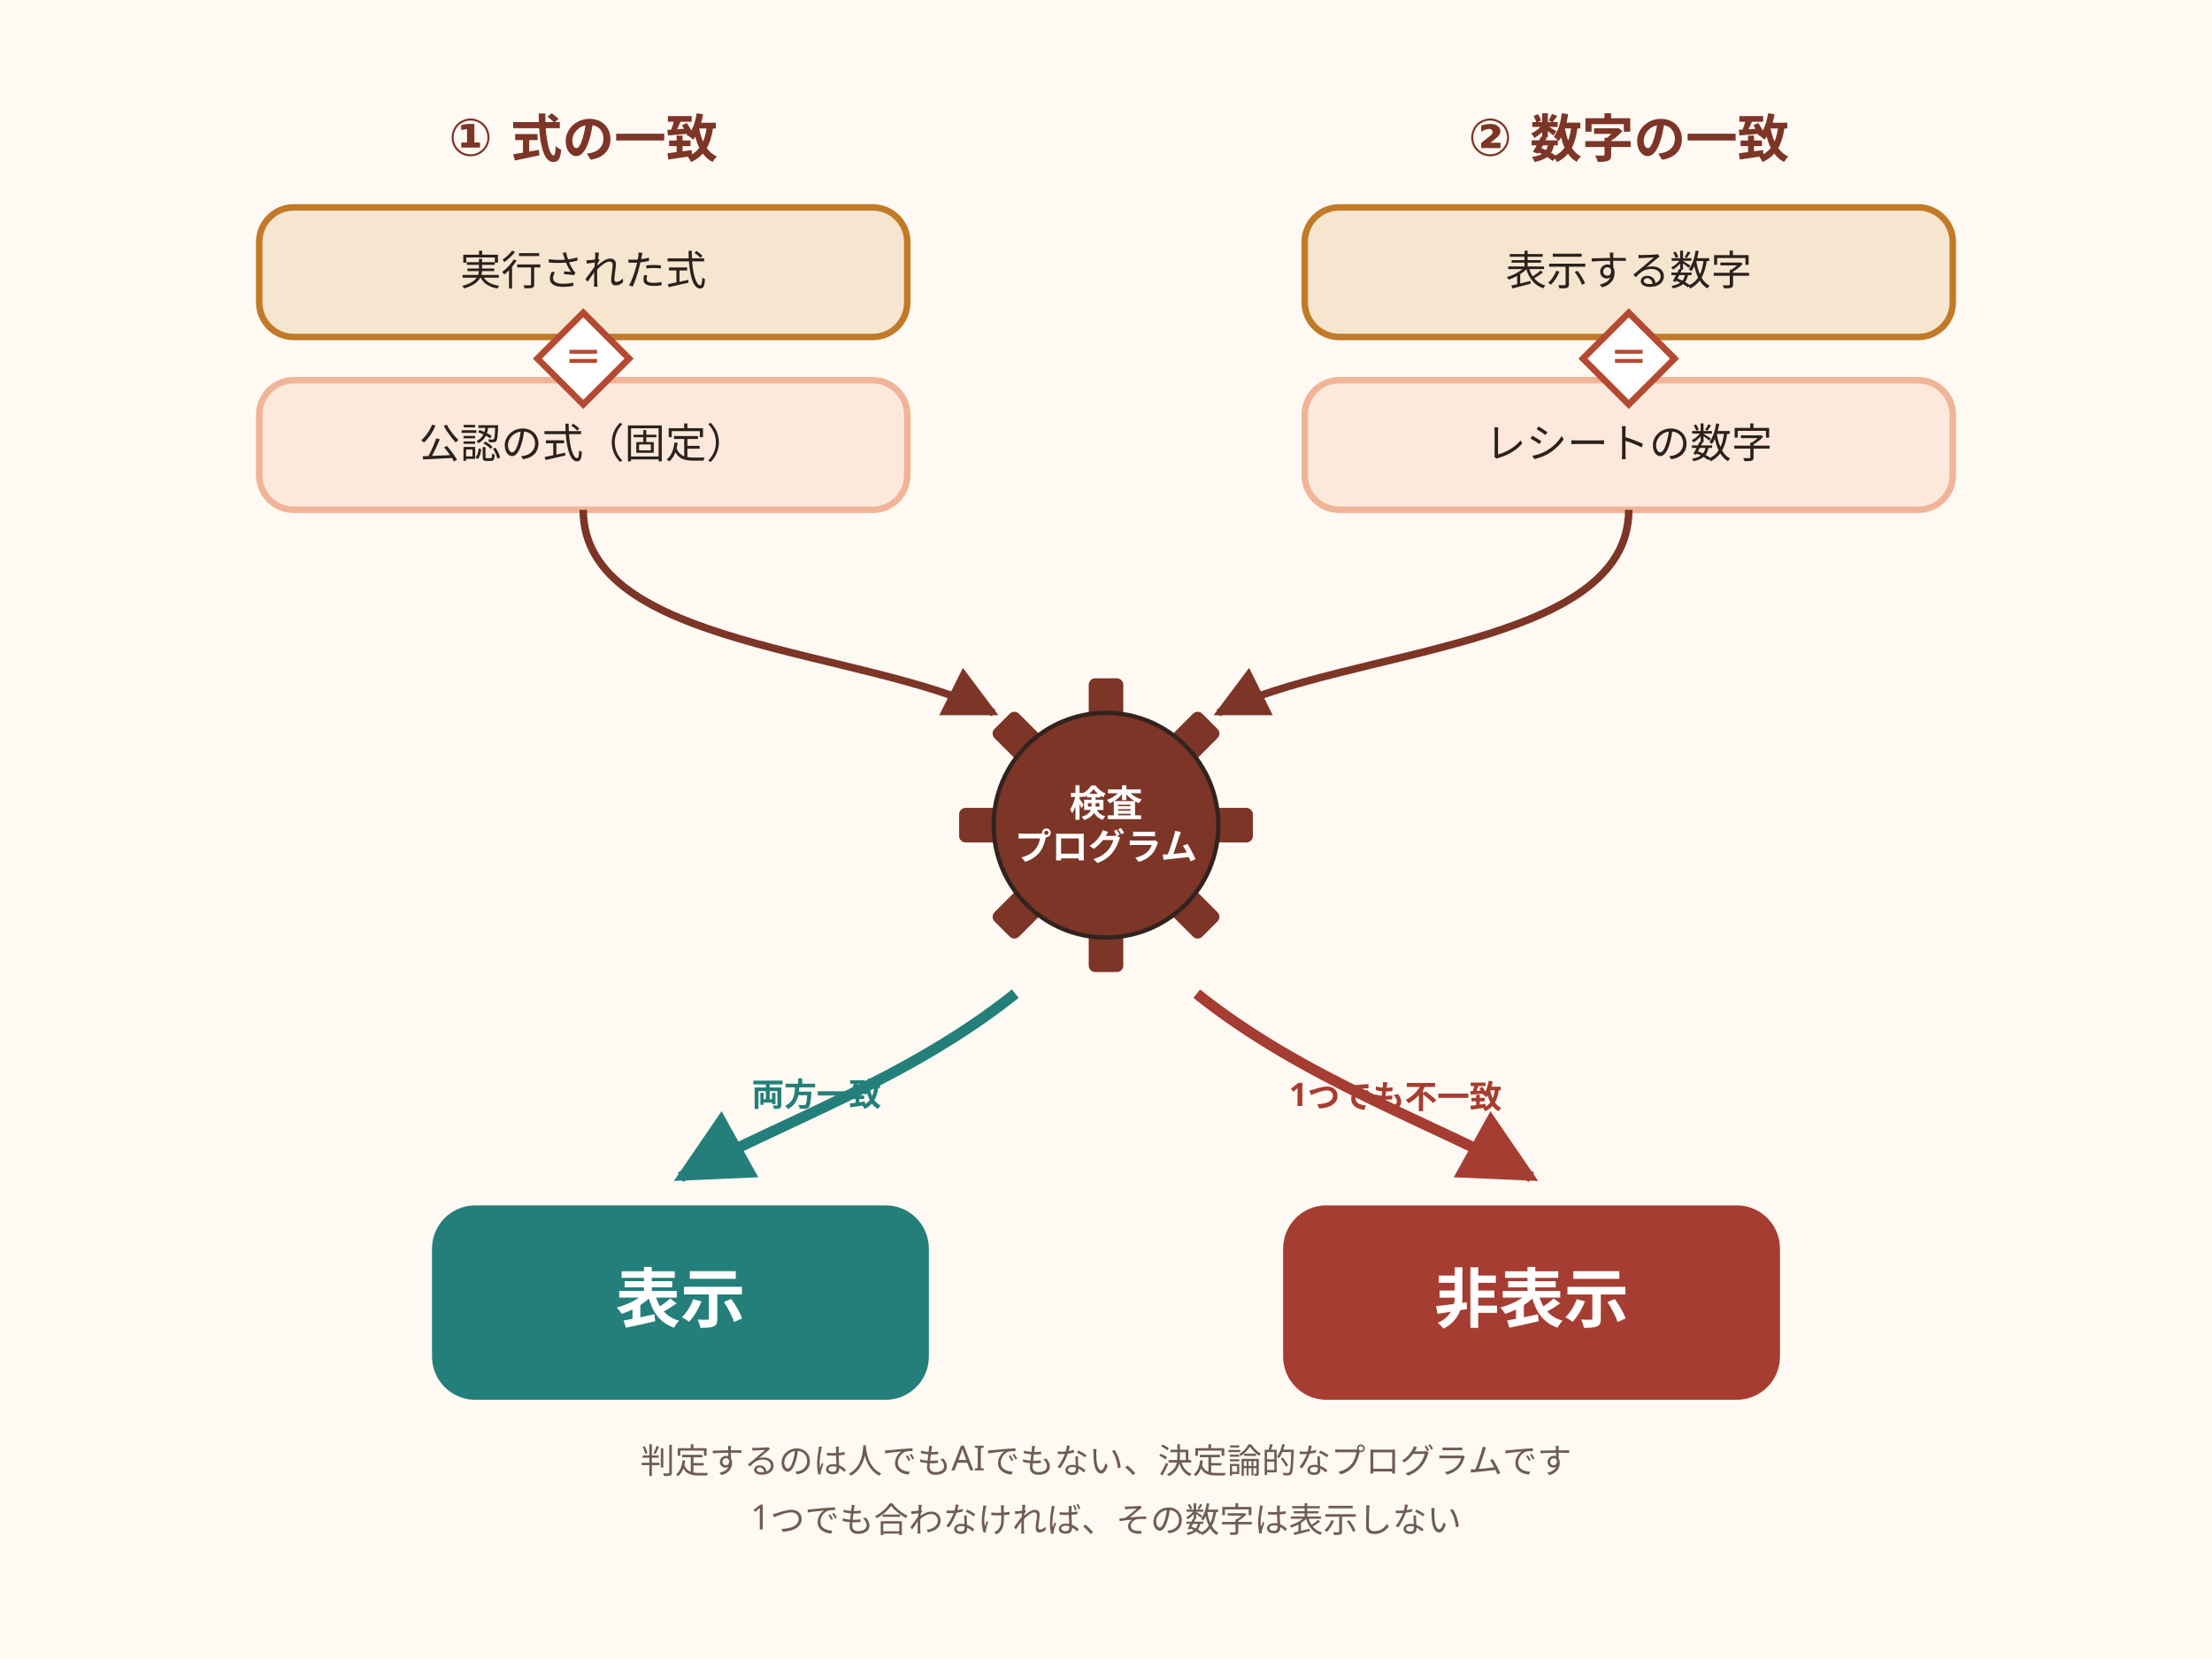
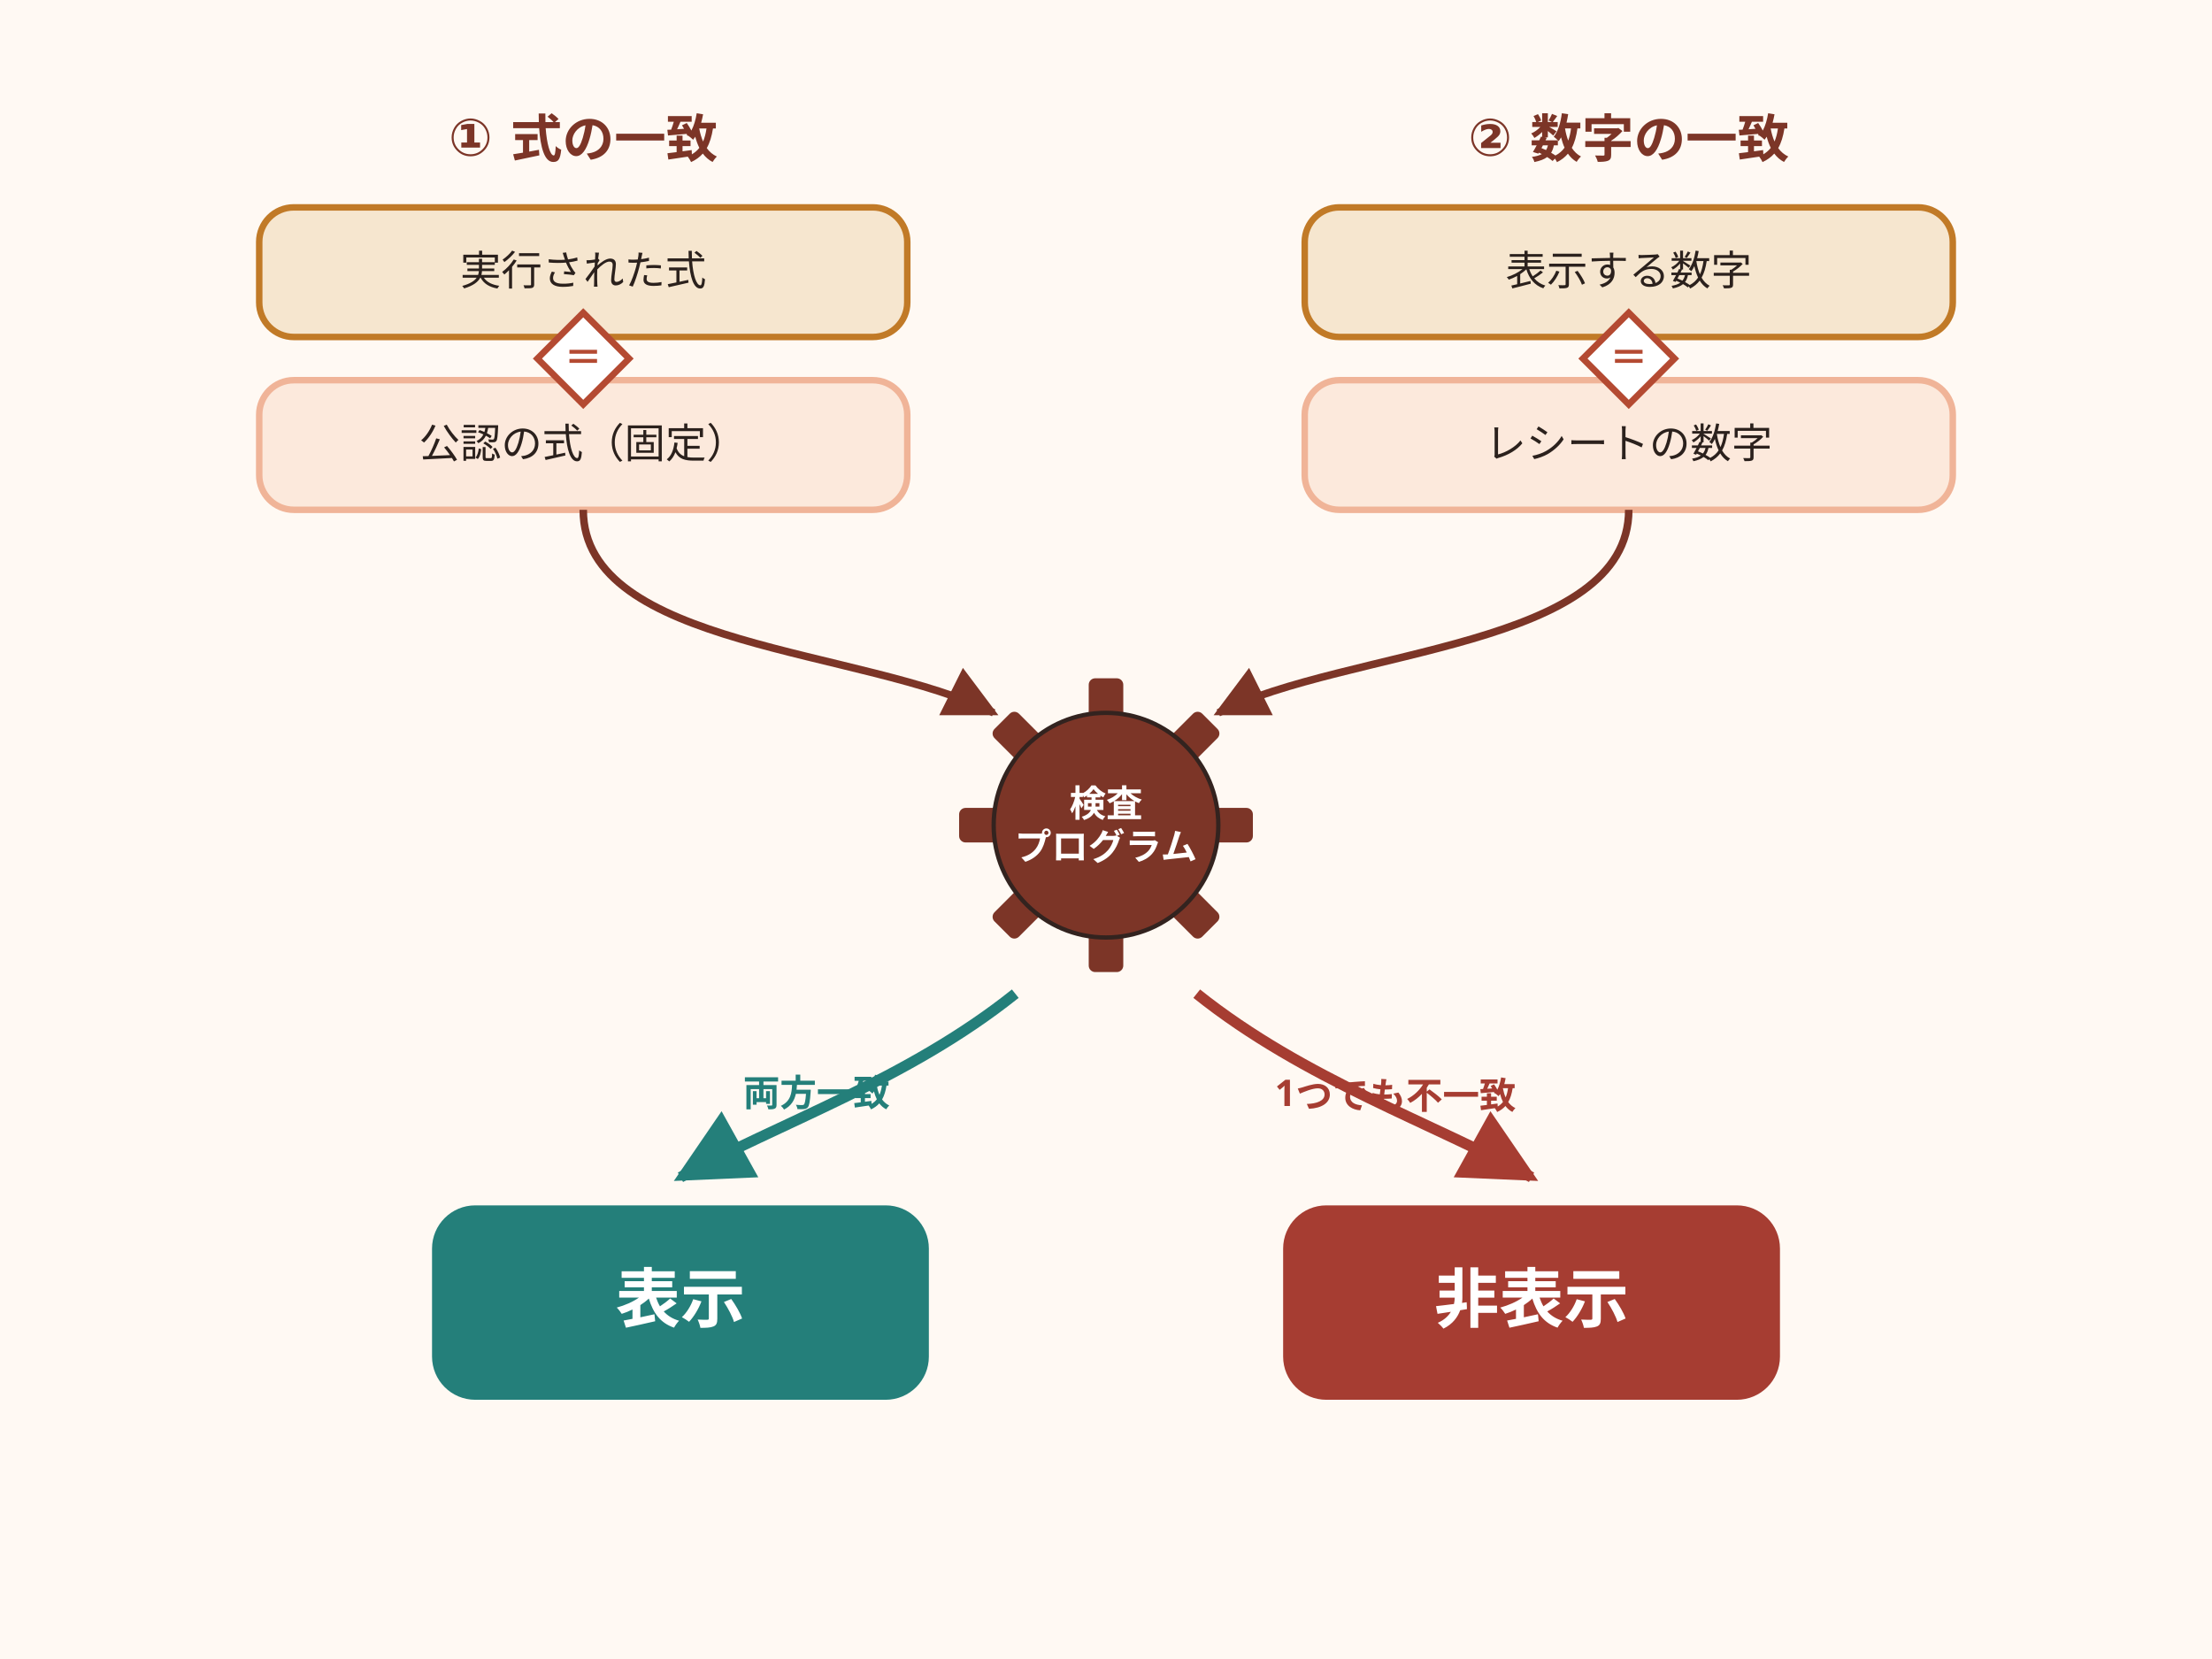
<svg xmlns="http://www.w3.org/2000/svg" width="1024" height="768" viewBox="0 0 1024 768">
  <defs>
    <marker id="vArrow" viewBox="0 0 10 10" refX="9" refY="5" markerWidth="7" markerHeight="7" orient="auto">
      <path d="M 0 0 L 10 5 L 0 10 z" fill="#7C3527" />
    </marker>
    <marker id="vArrowShow" viewBox="0 0 10 10" refX="9" refY="5" markerWidth="7" markerHeight="7" orient="auto">
      <path d="M 0 0 L 10 5 L 0 10 z" fill="#247F7A" />
    </marker>
    <marker id="vArrowHide" viewBox="0 0 10 10" refX="9" refY="5" markerWidth="7" markerHeight="7" orient="auto">
      <path d="M 0 0 L 10 5 L 0 10 z" fill="#A63D32" />
    </marker>
  </defs>
  <rect width="1024" height="768" fill="#FFF9F3" />
  <g id="compare-formula">
    <text x="270" y="72" text-anchor="middle" font-family="Hiragino Sans, Hiragino Kaku Gothic ProN, sans-serif" font-size="24" font-weight="800" fill="#7C3527">① 式の一致</text>
    <rect x="120" y="96" width="300" height="60" rx="16" fill="#F6E6CF" stroke="#C17A27" stroke-width="3" />
    <text x="270" y="132" text-anchor="middle" font-family="Hiragino Sans, Hiragino Kaku Gothic ProN, sans-serif" font-size="19" fill="#2B211D">実行された式</text>
    <rect x="120" y="176" width="300" height="60" rx="16" fill="#FCE9DC" stroke="#F0B498" stroke-width="3" />
    <text x="270" y="212" text-anchor="middle" font-family="Hiragino Sans, Hiragino Kaku Gothic ProN, sans-serif" font-size="19" fill="#2B211D">公認の式（固定）</text>
    <rect x="255" y="151" width="30" height="30" fill="#FFFFFF" stroke="#B44A32" stroke-width="3" transform="rotate(45 270 166)" />
    <text x="270" y="172" text-anchor="middle" font-family="Hiragino Sans, Hiragino Kaku Gothic ProN, sans-serif" font-size="18" font-weight="800" fill="#B44A32">＝</text>
    <path d="M 270 236 C 270 300, 400 300, 460 330" fill="none" stroke="#7C3527" stroke-width="3.5" marker-end="url(#vArrow)" />
  </g>
  <g id="compare-number">
    <text x="754" y="72" text-anchor="middle" font-family="Hiragino Sans, Hiragino Kaku Gothic ProN, sans-serif" font-size="24" font-weight="800" fill="#7C3527">② 数字の一致</text>
    <rect x="604" y="96" width="300" height="60" rx="16" fill="#F6E6CF" stroke="#C17A27" stroke-width="3" />
    <text x="754" y="132" text-anchor="middle" font-family="Hiragino Sans, Hiragino Kaku Gothic ProN, sans-serif" font-size="19" fill="#2B211D">表示する数字</text>
    <rect x="604" y="176" width="300" height="60" rx="16" fill="#FCE9DC" stroke="#F0B498" stroke-width="3" />
    <text x="754" y="212" text-anchor="middle" font-family="Hiragino Sans, Hiragino Kaku Gothic ProN, sans-serif" font-size="19" fill="#2B211D">レシートの数字</text>
    <rect x="739" y="151" width="30" height="30" fill="#FFFFFF" stroke="#B44A32" stroke-width="3" transform="rotate(45 754 166)" />
    <text x="754" y="172" text-anchor="middle" font-family="Hiragino Sans, Hiragino Kaku Gothic ProN, sans-serif" font-size="18" font-weight="800" fill="#B44A32">＝</text>
    <path d="M 754 236 C 754 300, 624 300, 564 330" fill="none" stroke="#7C3527" stroke-width="3.5" marker-end="url(#vArrow)" />
  </g>
  <g id="verify-gear">
    <g transform="translate(512,382)">
      <rect x="-8" y="-68" width="16" height="22" rx="3" fill="#7C3527" />
      <rect x="-8" y="-68" width="16" height="22" rx="3" fill="#7C3527" transform="rotate(45)" />
      <rect x="-8" y="-68" width="16" height="22" rx="3" fill="#7C3527" transform="rotate(90)" />
      <rect x="-8" y="-68" width="16" height="22" rx="3" fill="#7C3527" transform="rotate(135)" />
      <rect x="-8" y="-68" width="16" height="22" rx="3" fill="#7C3527" transform="rotate(180)" />
      <rect x="-8" y="-68" width="16" height="22" rx="3" fill="#7C3527" transform="rotate(225)" />
      <rect x="-8" y="-68" width="16" height="22" rx="3" fill="#7C3527" transform="rotate(270)" />
      <rect x="-8" y="-68" width="16" height="22" rx="3" fill="#7C3527" transform="rotate(315)" />
      <circle r="52" fill="#7C3527" stroke="#33231F" stroke-width="2" />
      <text x="0" y="-4" text-anchor="middle" font-family="Hiragino Sans, Hiragino Kaku Gothic ProN, sans-serif" font-size="17" font-weight="800" fill="#FFFFFF">検査</text>
      <text x="0" y="16" text-anchor="middle" font-family="Hiragino Sans, Hiragino Kaku Gothic ProN, sans-serif" font-size="17" font-weight="800" fill="#FFFFFF">プログラム</text>
    </g>
  </g>
  <g id="branch-result">
    <path d="M 470 460 C 420 500, 360 520, 315 545" fill="none" stroke="#247F7A" stroke-width="5" marker-end="url(#vArrowShow)" />
-     <text x="378" y="512" text-anchor="middle" font-family="Hiragino Sans, Hiragino Kaku Gothic ProN, sans-serif" font-size="15" font-weight="700" fill="#247F7A">両方一致</text>
+     <text x="378" y="512" text-anchor="middle" font-family="Hiragino Sans, Hiragino Kaku Gothic ProN, sans-serif" font-size="17" font-weight="700" fill="#247F7A">両方一致</text>
    <path d="M 554 460 C 604 500, 664 520, 709 545" fill="none" stroke="#A63D32" stroke-width="5" marker-end="url(#vArrowHide)" />
-     <text x="646" y="512" text-anchor="middle" font-family="Hiragino Sans, Hiragino Kaku Gothic ProN, sans-serif" font-size="15" font-weight="700" fill="#A63D32">1つでも不一致</text>
+     <text x="646" y="512" text-anchor="middle" font-family="Hiragino Sans, Hiragino Kaku Gothic ProN, sans-serif" font-size="17" font-weight="700" fill="#A63D32">1つでも不一致</text>
    <rect x="200" y="558" width="230" height="90" rx="20" fill="#247F7A" />
    <text x="315" y="612" text-anchor="middle" font-family="Hiragino Sans, Hiragino Kaku Gothic ProN, sans-serif" font-size="30" font-weight="800" fill="#FFFFFF">表示</text>
    <rect x="594" y="558" width="230" height="90" rx="20" fill="#A63D32" />
    <text x="709" y="612" text-anchor="middle" font-family="Hiragino Sans, Hiragino Kaku Gothic ProN, sans-serif" font-size="30" font-weight="800" fill="#FFFFFF">非表示</text>
  </g>
-   <text x="512" y="682" text-anchor="middle" font-family="Hiragino Sans, Hiragino Kaku Gothic ProN, sans-serif" font-size="16" fill="#6F5C52">判定するのは人でもAIでもない、決定論的なプログラムです</text>
-   <text x="512" y="708" text-anchor="middle" font-family="Hiragino Sans, Hiragino Kaku Gothic ProN, sans-serif" font-size="16" fill="#6F5C52">1つでも合わなければ、その数字は表示しない</text>
</svg>
